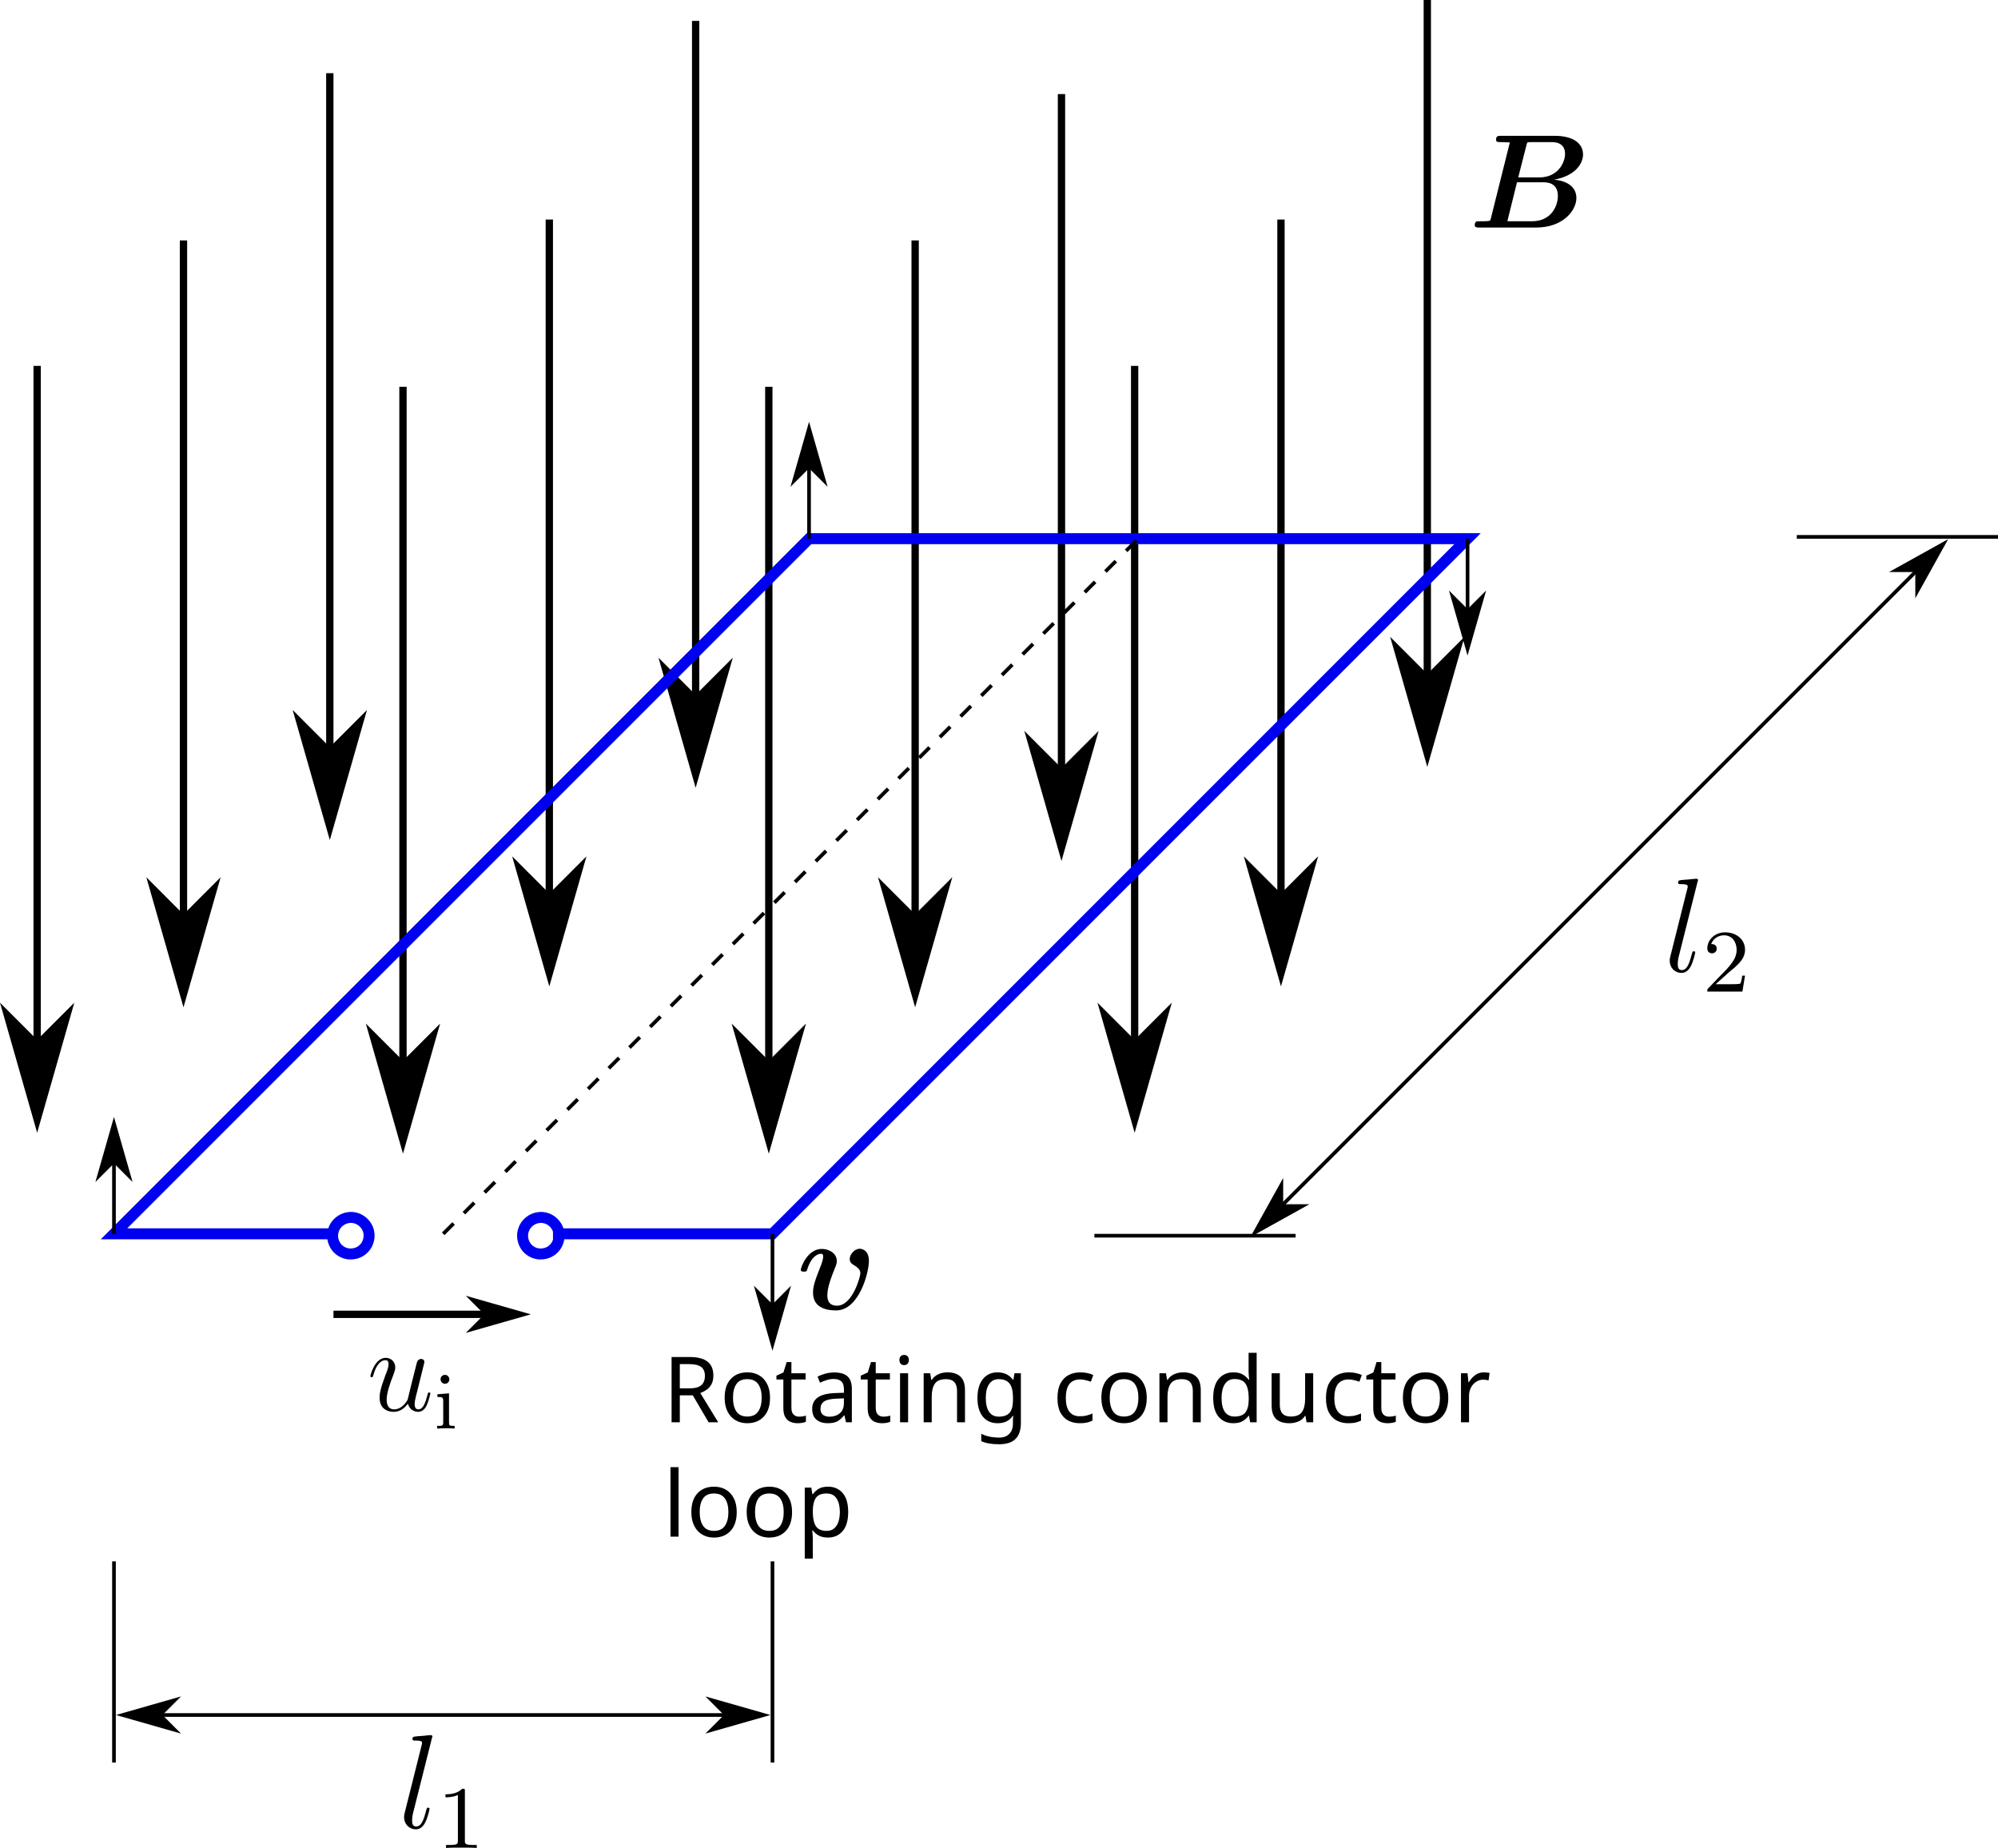
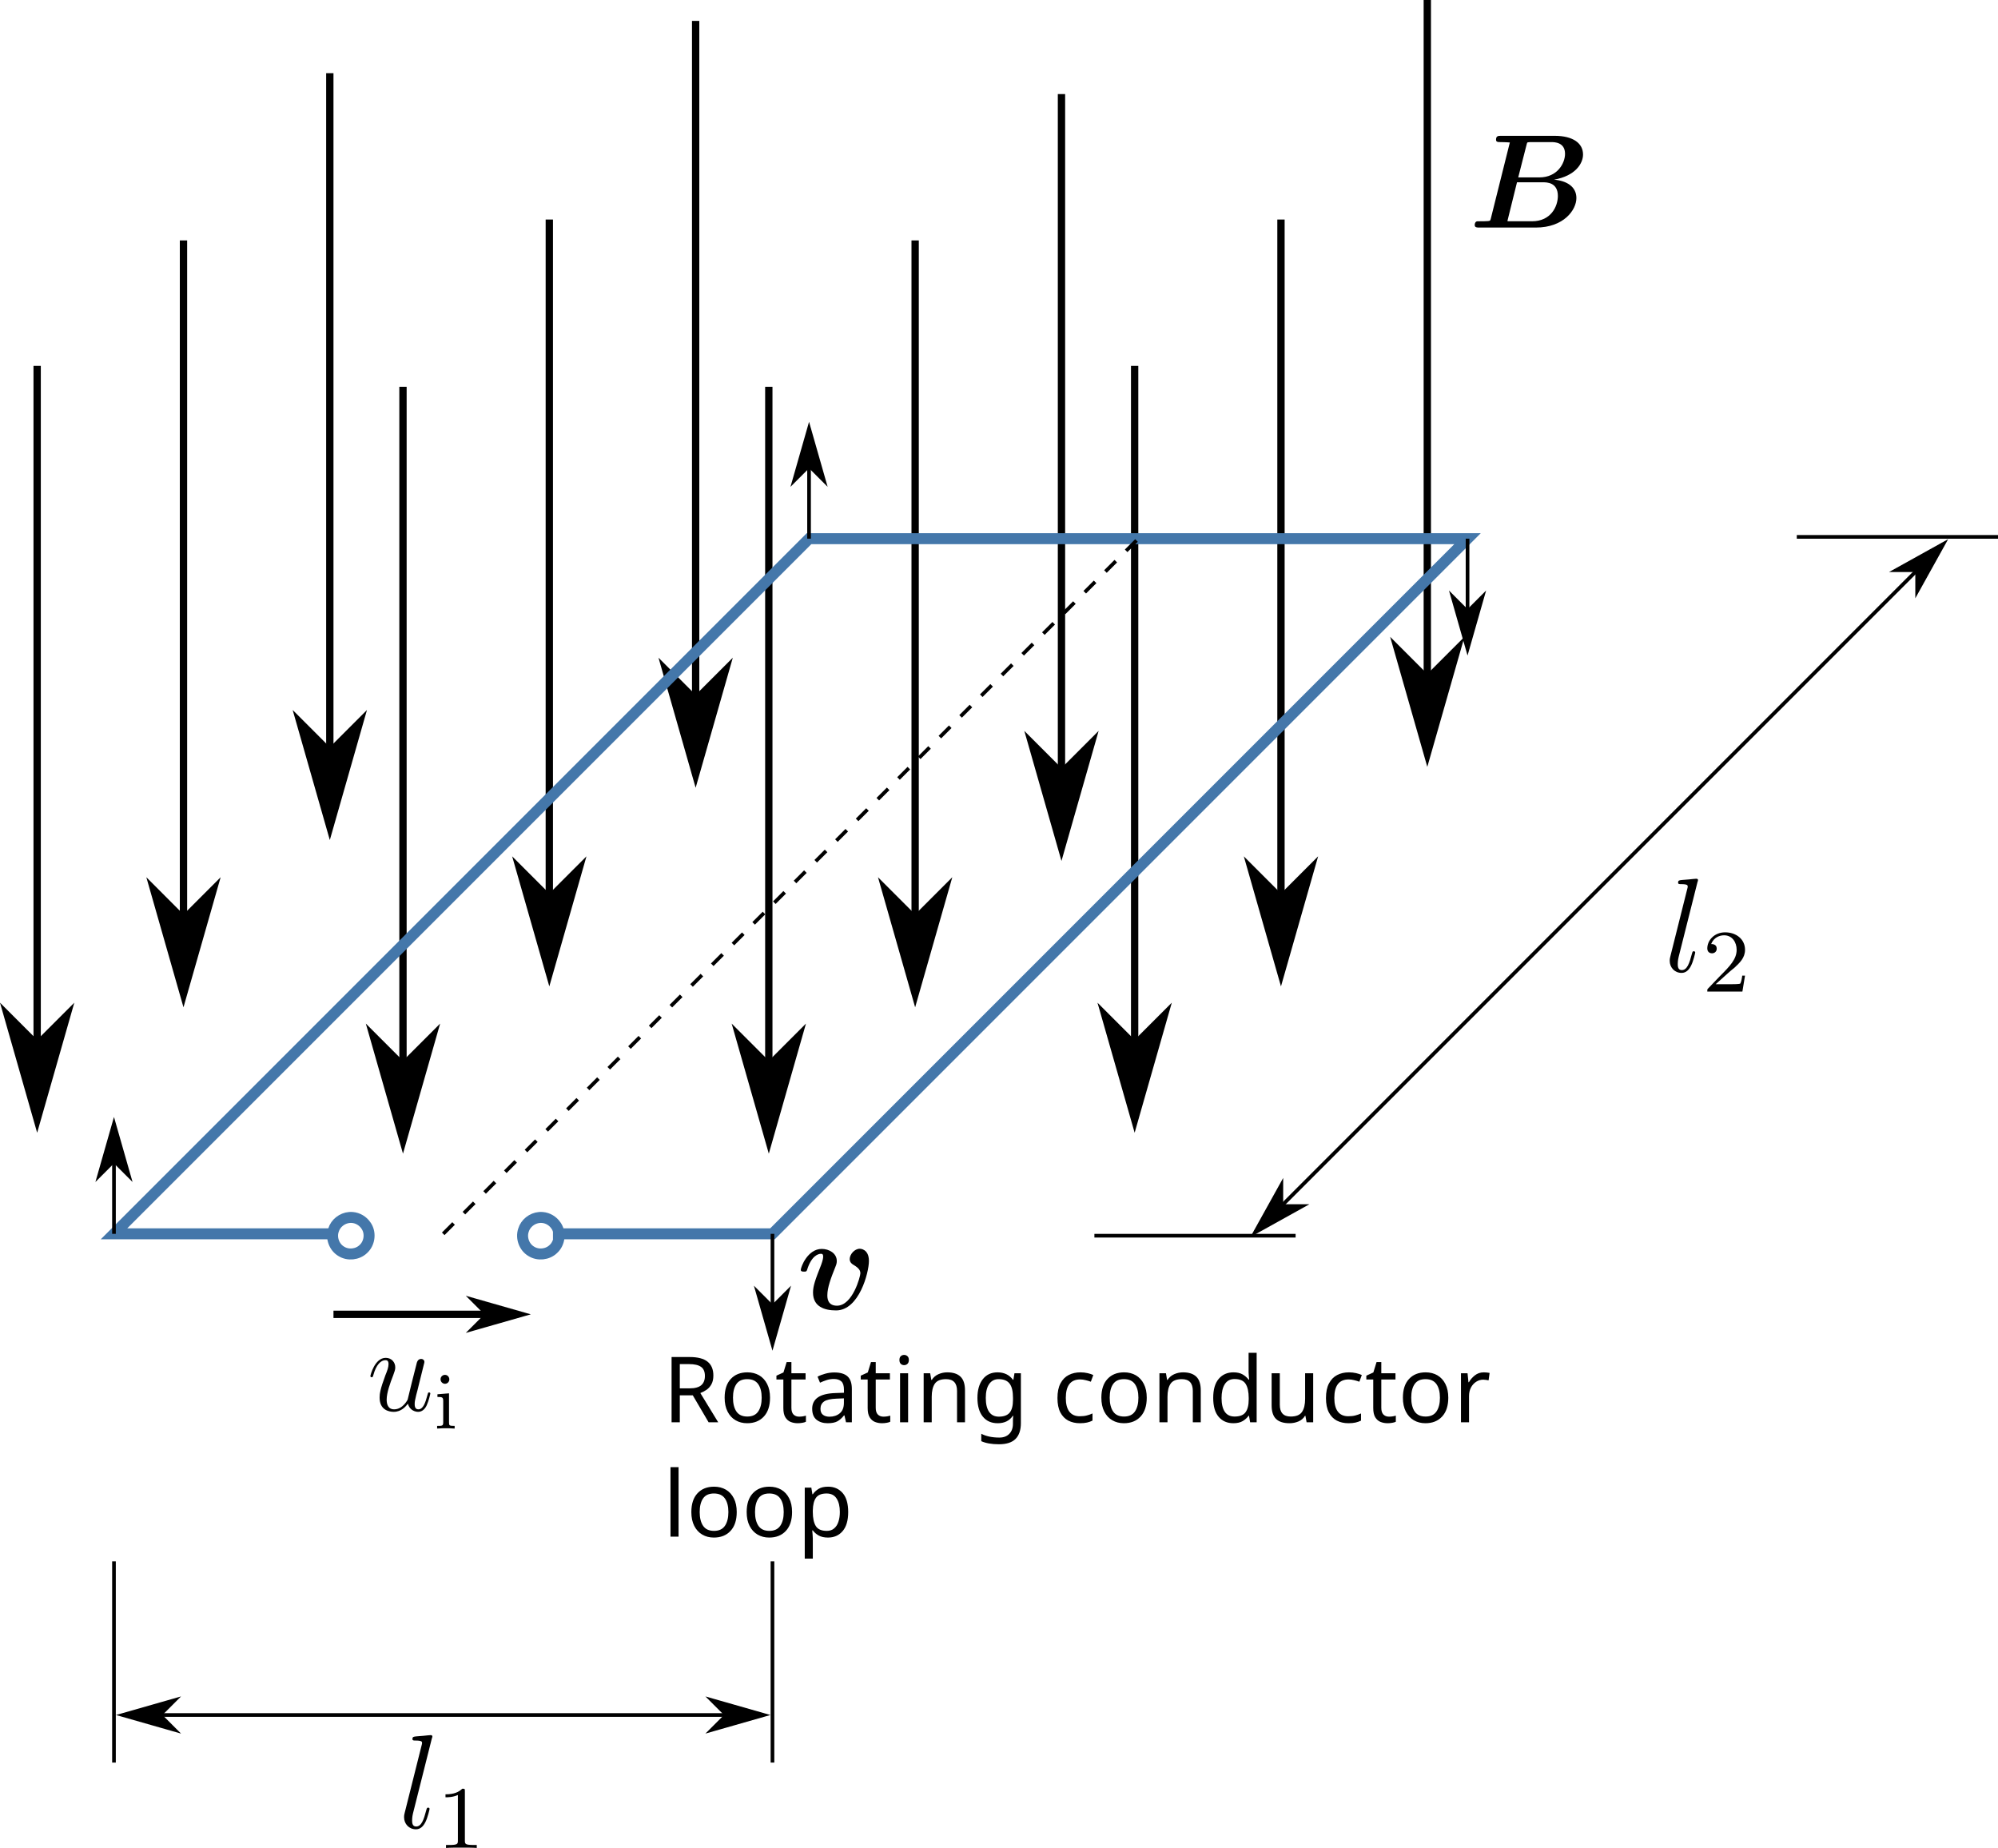
<svg xmlns="http://www.w3.org/2000/svg" width="546.156" height="505.071" id="svg2" version="1.1">
  <defs id="defs4">
    <marker orient="auto" refY="0" refX="0" id="Arrow1Lstart" style="overflow:visible">
      <path id="path3760" d="M 0,0 5,-5 -12.5,0 5,5 Z" style="fill-rule:evenodd;stroke:#000000;stroke-width:1pt;marker-start:none" transform="matrix(0.8,0,0,0.8,10,0)" />
    </marker>
    <marker orient="auto" refY="0" refX="0" id="Arrow1Mend" style="overflow:visible">
      <path id="path3769" d="M 0,0 5,-5 -12.5,0 5,5 Z" style="fill-rule:evenodd;stroke:#000000;stroke-width:1pt;marker-start:none" transform="matrix(-0.4,0,0,-0.4,-4,0)" />
    </marker>
    <marker orient="auto" refY="0" refX="0" id="Arrow1Lend" style="overflow:visible">
      <path id="path3763" d="M 0,0 5,-5 -12.5,0 5,5 Z" style="fill-rule:evenodd;stroke:#000000;stroke-width:1pt;marker-start:none" transform="matrix(-0.8,0,0,-0.8,-10,0)" />
    </marker>
    <marker orient="auto" refY="0" refX="0" id="Arrow1Lend-1" style="overflow:visible">
      <path id="path3763-7" d="M 0,0 5,-5 -12.5,0 5,5 Z" style="fill-rule:evenodd;stroke:#000000;stroke-width:1pt;marker-start:none" transform="matrix(-0.8,0,0,-0.8,-10,0)" />
    </marker>
    <marker orient="auto" refY="0" refX="0" id="Arrow1Lend-0" style="overflow:visible">
      <path id="path3763-9" d="M 0,0 5,-5 -12.5,0 5,5 Z" style="fill-rule:evenodd;stroke:#000000;stroke-width:1pt;marker-start:none" transform="matrix(-0.8,0,0,-0.8,-10,0)" />
    </marker>
    <marker orient="auto" refY="0" refX="0" id="Arrow1Lend-8" style="overflow:visible">
      <path id="path3763-2" d="M 0,0 5,-5 -12.5,0 5,5 Z" style="fill-rule:evenodd;stroke:#000000;stroke-width:1pt;marker-start:none" transform="matrix(-0.8,0,0,-0.8,-10,0)" />
    </marker>
    <marker orient="auto" refY="0" refX="0" id="Arrow1Lend-5" style="overflow:visible">
      <path id="path3763-1" d="M 0,0 5,-5 -12.5,0 5,5 Z" style="fill-rule:evenodd;stroke:#000000;stroke-width:1pt;marker-start:none" transform="matrix(-0.8,0,0,-0.8,-10,0)" />
    </marker>
    <marker orient="auto" refY="0" refX="0" id="Arrow1Lend-11" style="overflow:visible">
      <path id="path3763-5" d="M 0,0 5,-5 -12.5,0 5,5 Z" style="fill-rule:evenodd;stroke:#000000;stroke-width:1pt;marker-start:none" transform="matrix(-0.8,0,0,-0.8,-10,0)" />
    </marker>
    <marker orient="auto" refY="0" refX="0" id="Arrow1Lend-7" style="overflow:visible">
      <path id="path3763-6" d="M 0,0 5,-5 -12.5,0 5,5 Z" style="fill-rule:evenodd;stroke:#000000;stroke-width:1pt;marker-start:none" transform="matrix(-0.8,0,0,-0.8,-10,0)" />
    </marker>
    <marker orient="auto" refY="0" refX="0" id="Arrow1Lend-4" style="overflow:visible">
      <path id="path3763-23" d="M 0,0 5,-5 -12.5,0 5,5 Z" style="fill-rule:evenodd;stroke:#000000;stroke-width:1pt;marker-start:none" transform="matrix(-0.8,0,0,-0.8,-10,0)" />
    </marker>
    <marker orient="auto" refY="0" refX="0" id="Arrow1Lend-16" style="overflow:visible">
      <path id="path3763-8" d="M 0,0 5,-5 -12.5,0 5,5 Z" style="fill-rule:evenodd;stroke:#000000;stroke-width:1pt;marker-start:none" transform="matrix(-0.8,0,0,-0.8,-10,0)" />
    </marker>
    <marker orient="auto" refY="0" refX="0" id="Arrow1Lend-3" style="overflow:visible">
      <path id="path3763-4" d="M 0,0 5,-5 -12.5,0 5,5 Z" style="fill-rule:evenodd;stroke:#000000;stroke-width:1pt;marker-start:none" transform="matrix(-0.8,0,0,-0.8,-10,0)" />
    </marker>
    <marker orient="auto" refY="0" refX="0" id="Arrow1Lend-13" style="overflow:visible">
      <path id="path3763-87" d="M 0,0 5,-5 -12.5,0 5,5 Z" style="fill-rule:evenodd;stroke:#000000;stroke-width:1pt;marker-start:none" transform="matrix(-0.8,0,0,-0.8,-10,0)" />
    </marker>
    <marker orient="auto" refY="0" refX="0" id="Arrow1Lend-2" style="overflow:visible">
      <path id="path3763-77" d="M 0,0 5,-5 -12.5,0 5,5 Z" style="fill-rule:evenodd;stroke:#000000;stroke-width:1pt;marker-start:none" transform="matrix(-0.8,0,0,-0.8,-10,0)" />
    </marker>
    <marker orient="auto" refY="0" refX="0" id="Arrow1Lend-2-1" style="overflow:visible">
      <path id="path3763-77-9" d="M 0,0 5,-5 -12.5,0 5,5 Z" style="fill-rule:evenodd;stroke:#000000;stroke-width:1pt;marker-start:none" transform="matrix(-0.8,0,0,-0.8,-10,0)" />
    </marker>
    <marker orient="auto" refY="0" refX="0" id="Arrow1Lend-2-2" style="overflow:visible">
      <path id="path3763-77-8" d="M 0,0 5,-5 -12.5,0 5,5 Z" style="fill-rule:evenodd;stroke:#000000;stroke-width:1pt;marker-start:none" transform="matrix(-0.8,0,0,-0.8,-10,0)" />
    </marker>
  </defs>
  <g id="layer1" transform="translate(-169.844, -146.648)">
    <path style="fill:#00ff00;stroke:#000000;stroke-width:2;stroke-linecap:butt;stroke-linejoin:miter;stroke-miterlimit:4;stroke-dasharray:none;stroke-opacity:1;marker-end:url(#Arrow1Lend)" d="M 180,246.648 V 452.362" id="path2985" />
    <path style="fill:#00ff00;stroke:#000000;stroke-width:2;stroke-linecap:butt;stroke-linejoin:miter;stroke-miterlimit:4;stroke-dasharray:none;stroke-opacity:1;marker-end:url(#Arrow1Lend)" d="M 220,212.362 V 418.076" id="path2985-4" />
    <path style="fill:#00ff00;stroke:#000000;stroke-width:2;stroke-linecap:butt;stroke-linejoin:miter;stroke-miterlimit:4;stroke-dasharray:none;stroke-opacity:1;marker-end:url(#Arrow1Lend)" d="M 260,166.648 V 372.362" id="path2985-48" />
    <path style="fill:#00ff00;stroke:#000000;stroke-width:2;stroke-linecap:butt;stroke-linejoin:miter;stroke-miterlimit:4;stroke-dasharray:none;stroke-opacity:1;marker-end:url(#Arrow1Lend)" d="M 280,252.362 V 458.076" id="path2985-45" />
    <path style="fill:#00ff00;stroke:#000000;stroke-width:2;stroke-linecap:butt;stroke-linejoin:miter;stroke-miterlimit:4;stroke-dasharray:none;stroke-opacity:1;marker-end:url(#Arrow1Lend)" d="M 320,206.648 V 412.362" id="path2985-7" />
    <path style="fill:#00ff00;stroke:#000000;stroke-width:2;stroke-linecap:butt;stroke-linejoin:miter;stroke-miterlimit:4;stroke-dasharray:none;stroke-opacity:1;marker-end:url(#Arrow1Lend)" d="M 360,152.362 V 358.076" id="path2985-2" />
    <path style="fill:#00ff00;stroke:#000000;stroke-width:2;stroke-linecap:butt;stroke-linejoin:miter;stroke-miterlimit:4;stroke-dasharray:none;stroke-opacity:1;marker-end:url(#Arrow1Lend)" d="M 380,252.362 V 458.076" id="path2985-1" />
    <path style="fill:#00ff00;stroke:#000000;stroke-width:2;stroke-linecap:butt;stroke-linejoin:miter;stroke-miterlimit:4;stroke-dasharray:none;stroke-opacity:1;marker-end:url(#Arrow1Lend)" d="M 420,212.362 V 418.076" id="path2985-22" />
    <path style="fill:#00ff00;stroke:#000000;stroke-width:2;stroke-linecap:butt;stroke-linejoin:miter;stroke-miterlimit:4;stroke-dasharray:none;stroke-opacity:1;marker-end:url(#Arrow1Lend)" d="M 460,172.362 V 378.076" id="path2985-5" />
    <path style="fill:#00ff00;stroke:#000000;stroke-width:2;stroke-linecap:butt;stroke-linejoin:miter;stroke-miterlimit:4;stroke-dasharray:none;stroke-opacity:1;marker-end:url(#Arrow1Lend)" d="M 480,246.648 V 452.362" id="path2985-5-1" />
    <path style="fill:#00ff00;stroke:#000000;stroke-width:2;stroke-linecap:butt;stroke-linejoin:miter;stroke-miterlimit:4;stroke-dasharray:none;stroke-opacity:1;marker-end:url(#Arrow1Lend)" d="M 520,206.648 V 412.362" id="path2985-5-4" />
    <path style="fill:#00ff00;stroke:#000000;stroke-width:2;stroke-linecap:butt;stroke-linejoin:miter;stroke-miterlimit:4;stroke-dasharray:none;stroke-opacity:1;marker-end:url(#Arrow1Lend)" d="M 560,146.648 V 352.362" id="path2985-5-9" />
    <g id="g5519" transform="translate(61, -398.489)">
-       <path id="path4381" d="m 260,882.362 h 60 l 190,-190 H 330 l -190,190 h 60" style="fill:none;stroke:#0000f1;stroke-width:3;stroke-linecap:butt;stroke-linejoin:miter;stroke-miterlimit:4;stroke-dasharray:none;stroke-opacity:1" />
+       <path id="path4381" d="m 260,882.362 h 60 l 190,-190 H 330 l -190,190 h 60" style="fill:none;stroke:#4477aa;stroke-width:3;stroke-linecap:butt;stroke-linejoin:miter;stroke-miterlimit:4;stroke-dasharray:none;stroke-opacity:1" />
      <path id="path4383" d="m 200,904.362 h 50" style="fill:none;stroke:#000000;stroke-width:2;stroke-linecap:butt;stroke-linejoin:miter;stroke-miterlimit:4;stroke-dasharray:none;stroke-opacity:1;marker-end:url(#Arrow1Mend)" />
-       <path id="path4593" d="m 204.344,877.893 c -1.961,0.161 -3.774,1.562 -4.344,3.469 -0.719,2.123 0.194,4.643 2.125,5.781 1.852,1.174 4.454,0.899 6.031,-0.625 1.678,-1.518 2.077,-4.218 0.906,-6.156 l -0.188,-0.281 c -0.826,-1.233 -2.209,-2.066 -3.688,-2.188 -0.283,-0.03 -0.564,-0.023 -0.844,0 z" style="fill:#00ff00;fill-opacity:0;stroke:#0000f1;stroke-width:3;stroke-miterlimit:4;stroke-dasharray:none;stroke-dashoffset:0;stroke-opacity:1" />
-       <path id="path4593-3" d="m 256.281,877.893 c -1.961,0.161 -3.774,1.562 -4.344,3.469 -0.719,2.123 0.194,4.643 2.125,5.781 1.852,1.174 4.454,0.899 6.031,-0.625 1.678,-1.518 2.077,-4.218 0.906,-6.156 l -0.188,-0.281 c -0.826,-1.233 -2.209,-2.066 -3.688,-2.188 -0.283,-0.03 -0.564,-0.023 -0.844,0 z" style="fill:#00ff00;fill-opacity:0;stroke:#0000f1;stroke-width:3;stroke-miterlimit:4;stroke-dasharray:none;stroke-dashoffset:0;stroke-opacity:1" />
+       <path id="path4593" d="m 204.344,877.893 c -1.961,0.161 -3.774,1.562 -4.344,3.469 -0.719,2.123 0.194,4.643 2.125,5.781 1.852,1.174 4.454,0.899 6.031,-0.625 1.678,-1.518 2.077,-4.218 0.906,-6.156 l -0.188,-0.281 c -0.826,-1.233 -2.209,-2.066 -3.688,-2.188 -0.283,-0.03 -0.564,-0.023 -0.844,0 z" style="fill:#4477aa;fill-opacity:0;stroke:#4477aa;stroke-width:3;stroke-miterlimit:4;stroke-dasharray:none;stroke-dashoffset:0;stroke-opacity:1" />
+       <path id="path4593-3" d="m 256.281,877.893 c -1.961,0.161 -3.774,1.562 -4.344,3.469 -0.719,2.123 0.194,4.643 2.125,5.781 1.852,1.174 4.454,0.899 6.031,-0.625 1.678,-1.518 2.077,-4.218 0.906,-6.156 l -0.188,-0.281 c -0.826,-1.233 -2.209,-2.066 -3.688,-2.188 -0.283,-0.03 -0.564,-0.023 -0.844,0 z" style="fill:#4477aa;fill-opacity:0;stroke:#4477aa;stroke-width:3;stroke-miterlimit:4;stroke-dasharray:none;stroke-dashoffset:0;stroke-opacity:1" />
      <path id="path5006" d="m 230,882.362 190,-190" style="fill:none;stroke:#000000;stroke-width:1;stroke-linecap:butt;stroke-linejoin:miter;stroke-miterlimit:4;stroke-dasharray:4, 4;stroke-dashoffset:0;stroke-opacity:1" />
      <path id="path5008" d="m 320,882.362 v 30" style="fill:none;stroke:#000000;stroke-width:1px;stroke-linecap:butt;stroke-linejoin:miter;stroke-opacity:1;marker-end:url(#Arrow1Lend-2)" />
      <path id="path5216" d="m 140,882.362 v -30" style="fill:none;stroke:#000000;stroke-width:1px;stroke-linecap:butt;stroke-linejoin:miter;stroke-opacity:1;marker-end:url(#Arrow1Lend-2)" />
      <path id="path5008-8" d="m 510,692.362 v 30" style="fill:none;stroke:#000000;stroke-width:1px;stroke-linecap:butt;stroke-linejoin:miter;stroke-opacity:1;marker-end:url(#Arrow1Lend-2)" />
      <path id="path5216-6" d="m 330,692.362 v -30" style="fill:none;stroke:#000000;stroke-width:1px;stroke-linecap:butt;stroke-linejoin:miter;stroke-opacity:1;marker-end:url(#Arrow1Lend-2)" />
      <text id="text5483" y="933.873" x="290" style="font-style:normal;font-weight:normal;line-height:0%;font-family:sans-serif;letter-spacing:0px;word-spacing:0px;fill:#000000;fill-opacity:1;stroke:none" xml:space="preserve">
        <tspan style="font-size:25px;line-height:1.25;font-family:sans-serif" y="933.873" x="290" id="tspan6395">Rotating conductor</tspan>
        <tspan style="font-size:25px;line-height:1.25;font-family:sans-serif" y="965.123" x="290" id="tspan18">loop</tspan>
      </text>
      <g transform="matrix(2.0539,0,0,2.0539,200.0876,914.1111)" id="g18" style="stroke-width:0.487">
        <g fill="#000000" fill-opacity="1" id="g6" transform="matrix(1.33333,0,0,1.33333,1.773955,-6.548698)" style="stroke-width:0.487">
          <g id="use5" transform="translate(1.993,10.959)" style="stroke-width:0.487">
            <path d="M 4.078,-0.688 C 4.234,-0.031 4.812,0.125 5.094,0.125 c 0.375,0 0.672,-0.25 0.859,-0.656 0.203,-0.438 0.359,-1.141 0.359,-1.172 0,-0.062 -0.047,-0.109 -0.125,-0.109 -0.109,0 -0.109,0.062 -0.156,0.234 C 5.812,-0.75 5.594,-0.125 5.109,-0.125 4.75,-0.125 4.75,-0.516 4.75,-0.672 4.75,-0.938 4.797,-1.062 4.906,-1.562 5,-1.891 5.078,-2.219 5.156,-2.547 L 5.641,-4.5 C 5.719,-4.797 5.719,-4.812 5.719,-4.859 c 0,-0.172 -0.141,-0.297 -0.312,-0.297 -0.344,0 -0.438,0.297 -0.5,0.609 -0.125,0.453 -0.766,3.031 -0.859,3.453 0,0 -0.469,0.969 -1.344,0.969 -0.625,0 -0.75,-0.531 -0.75,-0.969 0,-0.688 0.344,-1.641 0.656,-2.438 C 2.75,-3.922 2.812,-4.078 2.812,-4.312 c 0,-0.516 -0.375,-0.953 -0.953,-0.953 -1.094,0 -1.531,1.734 -1.531,1.828 0,0.047 0.047,0.109 0.125,0.109 0.109,0 0.125,-0.047 0.172,-0.219 0.281,-1.031 0.75,-1.484 1.203,-1.484 0.125,0 0.312,0.016 0.312,0.391 0,0.312 -0.125,0.656 -0.312,1.109 C 1.297,-2.109 1.25,-1.656 1.25,-1.297 1.25,-0.078 2.156,0.125 2.656,0.125 c 0.766,0 1.188,-0.531 1.422,-0.812 z m 0,0" id="path10" style="stroke-width:0.487" />
          </g>
        </g>
        <g fill="#000000" fill-opacity="1" id="g7" transform="matrix(1.33333,0,0,1.33333,1.773955,-6.548698)" style="stroke-width:0.487">
          <g id="use6" transform="translate(8.655,12.752)" style="stroke-width:0.487">
            <path d="m 1.547,-4.906 c 0,-0.234 -0.172,-0.453 -0.438,-0.453 -0.234,0 -0.438,0.188 -0.438,0.438 0,0.281 0.234,0.453 0.438,0.453 0.281,0 0.438,-0.234 0.438,-0.438 z m -1.188,1.484 v 0.266 c 0.516,0 0.578,0.047 0.578,0.438 V -0.625 c 0,0.359 -0.094,0.359 -0.609,0.359 V 0 c 0.312,-0.031 0.766,-0.031 0.891,-0.031 0.094,0 0.578,0 0.859,0.031 v -0.266 c -0.531,0 -0.562,-0.031 -0.562,-0.344 v -2.906 z m 0,0" id="path11" style="stroke-width:0.487" />
          </g>
        </g>
      </g>
    </g>
    <path style="fill:none;stroke:#000000;stroke-width:1px;stroke-linecap:butt;stroke-linejoin:miter;stroke-opacity:1;marker-start:url(#Arrow1Lstart);marker-end:url(#Arrow1Lend-2-2)" d="m 42.5,479.737 h 175" id="path5535" transform="translate(161,135.6479)" />
    <path style="fill:none;stroke:#000000;stroke-width:1px;stroke-linecap:butt;stroke-linejoin:miter;stroke-opacity:1;marker-start:url(#Arrow1Lstart);marker-end:url(#Arrow1Lend-2-2)" d="m 513,483.385 188,-188" id="path5967" />
    <path style="fill:none;stroke:#000000;stroke-width:1px;stroke-linecap:butt;stroke-linejoin:miter;stroke-opacity:1" d="m 220,437.737 v 55" id="path3053" transform="translate(161,135.6479)" />
    <path style="fill:none;stroke:#000000;stroke-width:1px;stroke-linecap:butt;stroke-linejoin:miter;stroke-opacity:1" d="m 201,573.385 v 55" id="path3053-2" />
    <path style="fill:none;stroke:#000000;stroke-width:1px;stroke-linecap:butt;stroke-linejoin:miter;stroke-opacity:1" d="m 469,484.385 h 55" id="path3053-1" />
    <path style="fill:none;stroke:#000000;stroke-width:1px;stroke-linecap:butt;stroke-linejoin:miter;stroke-opacity:1" d="m 661,293.385 h 55" id="path3053-8" />
    <g transform="matrix(2.292063,0,0,2.292063,572.9639,183.7718)" id="g1" style="stroke-width:0.436">
      <g fill="#000000" fill-opacity="1" id="g2" transform="matrix(1.33333,0,0,1.33333,-3.34483,-2.65583)" style="stroke-width:0.436">
        <g id="use1" transform="translate(1.993,10.195)" style="stroke-width:0.436">
          <path d="m 1.953,-0.797 c -0.047,0.188 -0.062,0.203 -0.281,0.219 -0.203,0.016 -0.438,0.016 -0.625,0.016 -0.312,0 -0.344,0 -0.391,0.031 -0.141,0.078 -0.141,0.266 -0.141,0.312 C 0.516,0 0.734,0 0.922,0 h 5.062 c 2.5,0 3.625,-1.578 3.625,-2.641 0,-1.031 -0.891,-1.547 -2,-1.641 1.922,-0.344 2.594,-1.453 2.594,-2.25 0,-0.984 -0.859,-1.672 -2.547,-1.672 H 2.875 c -0.25,0 -0.453,0 -0.453,0.344 0,0.219 0.156,0.219 0.5,0.219 0.25,0 0.484,0.016 0.734,0.031 z m 3.203,-6.625 c 0.047,-0.188 0.062,-0.188 0.125,-0.203 0.109,-0.016 0.188,-0.016 0.328,-0.016 h 1.781 c 0.234,0 1.203,0 1.203,1.047 0,0.828 -0.672,2.109 -2.297,2.109 H 4.406 Z M 3.734,-0.562 c -0.188,0 -0.203,0 -0.297,-0.016 l 0.859,-3.469 h 2.344 c 0.297,0 1.312,0 1.312,1.219 0,0.922 -0.609,2.266 -2.312,2.266 z m 0,0" id="path2" style="stroke-width:0.436" />
        </g>
      </g>
    </g>
    <g transform="matrix(2.292063,0,0,2.292063,280.2976,620.8832)" id="g5" style="stroke-width:0.436">
      <g fill="#000000" fill-opacity="1" id="g3" transform="matrix(1.33333,0,0,1.33333,-3.3865,-2.66283)" style="stroke-width:0.436">
        <g id="use2" transform="translate(1.993,10.294)" style="stroke-width:0.436">
          <path d="m 3.031,-8 c 0.016,-0.047 0.047,-0.109 0.047,-0.172 0,-0.125 -0.125,-0.125 -0.156,-0.125 0,0 -0.438,0.031 -0.656,0.062 -0.203,0.016 -0.375,0.031 -0.594,0.047 -0.281,0.031 -0.375,0.031 -0.375,0.25 0,0.125 0.125,0.125 0.25,0.125 0.609,0 0.609,0.109 0.609,0.219 0,0.047 0,0.078 -0.062,0.297 L 0.609,-1.375 c -0.031,0.125 -0.062,0.234 -0.062,0.422 0,0.594 0.438,1.078 1.062,1.078 0.391,0 0.656,-0.266 0.844,-0.641 0.203,-0.391 0.375,-1.141 0.375,-1.188 0,-0.062 -0.062,-0.109 -0.125,-0.109 -0.109,0 -0.125,0.062 -0.172,0.234 C 2.312,-0.75 2.109,-0.125 1.625,-0.125 c -0.359,0 -0.359,-0.375 -0.359,-0.547 0,-0.047 0,-0.297 0.078,-0.625 z m 0,0" id="path4" style="stroke-width:0.436" />
        </g>
      </g>
      <g fill="#000000" fill-opacity="1" id="g4" transform="matrix(1.33333,0,0,1.33333,-3.3865,-2.66283)" style="stroke-width:0.436">
        <g id="use3" transform="translate(5.479,12.087)" style="stroke-width:0.436">
          <path d="m 2.5,-5.078 c 0,-0.219 -0.016,-0.219 -0.234,-0.219 -0.328,0.312 -0.75,0.5 -1.5,0.5 v 0.266 c 0.219,0 0.641,0 1.109,-0.203 v 4.078 c 0,0.297 -0.031,0.391 -0.781,0.391 H 0.812 V 0 c 0.328,-0.031 1.016,-0.031 1.375,-0.031 0.359,0 1.047,0 1.375,0.031 V -0.266 H 3.281 c -0.75,0 -0.781,-0.094 -0.781,-0.391 z m 0,0" id="path5" style="stroke-width:0.436" />
        </g>
      </g>
    </g>
    <g transform="matrix(2.292063,0,0,2.292063,626.2638,386.8181)" id="g23" style="stroke-width:0.436">
      <g fill="#000000" fill-opacity="1" id="g20" transform="matrix(1.33333,0,0,1.33333,-3.3865,-2.66283)" style="stroke-width:0.436">
        <g id="g19" transform="translate(1.993,10.294)" style="stroke-width:0.436">
          <path d="m 3.031,-8 c 0.016,-0.047 0.047,-0.109 0.047,-0.172 0,-0.125 -0.125,-0.125 -0.156,-0.125 0,0 -0.438,0.031 -0.656,0.062 -0.203,0.016 -0.375,0.031 -0.594,0.047 -0.281,0.031 -0.375,0.031 -0.375,0.25 0,0.125 0.125,0.125 0.25,0.125 0.609,0 0.609,0.109 0.609,0.219 0,0.047 0,0.078 -0.062,0.297 L 0.609,-1.375 c -0.031,0.125 -0.062,0.234 -0.062,0.422 0,0.594 0.438,1.078 1.062,1.078 0.391,0 0.656,-0.266 0.844,-0.641 0.203,-0.391 0.375,-1.141 0.375,-1.188 0,-0.062 -0.062,-0.109 -0.125,-0.109 -0.109,0 -0.125,0.062 -0.172,0.234 C 2.312,-0.75 2.109,-0.125 1.625,-0.125 c -0.359,0 -0.359,-0.375 -0.359,-0.547 0,-0.047 0,-0.297 0.078,-0.625 z m 0,0" id="path6" style="stroke-width:0.436" />
        </g>
      </g>
      <g fill="#000000" fill-opacity="1" id="g22" transform="matrix(1.33333,0,0,1.33333,-3.3865,-2.66283)" style="stroke-width:0.436">
        <g id="g21" transform="translate(5.479,12.087)" style="stroke-width:0.436">
          <path d="m 2.25,-1.625 c 0.125,-0.125 0.453,-0.391 0.594,-0.5 0.484,-0.453 0.953,-0.891 0.953,-1.609 0,-0.953 -0.797,-1.562 -1.781,-1.562 -0.969,0 -1.594,0.719 -1.594,1.438 0,0.391 0.312,0.438 0.422,0.438 0.172,0 0.422,-0.109 0.422,-0.422 0,-0.406 -0.406,-0.406 -0.5,-0.406 C 1,-4.844 1.531,-5.031 1.922,-5.031 c 0.734,0 1.125,0.625 1.125,1.297 0,0.828 -0.578,1.438 -1.531,2.391 l -1,1.047 C 0.422,-0.219 0.422,-0.203 0.422,0 H 3.562 l 0.234,-1.422 h -0.25 C 3.531,-1.266 3.469,-0.875 3.375,-0.719 c -0.047,0.062 -0.656,0.062 -0.781,0.062 H 1.172 Z m 0,0" id="path7" style="stroke-width:0.436" />
        </g>
      </g>
    </g>
    <g transform="matrix(2.292063,0,0,2.292063,388.7418,487.9462)" id="g13" style="stroke-width:0.436">
      <g fill="#000000" fill-opacity="1" id="g12" transform="matrix(1.33333,0,0,1.33333,-3.15733,-2.51083)" style="stroke-width:0.436">
        <g id="g11" transform="translate(1.993,7.305)" style="stroke-width:0.436">
          <path d="m 6.469,-4.328 c 0,-1.094 -0.797,-1.094 -0.812,-1.094 C 5.172,-5.422 4.75,-4.906 4.75,-4.5 c 0,0.328 0.25,0.469 0.359,0.531 0.5,0.297 0.594,0.516 0.594,0.75 0,0.266 -0.688,2.891 -2.094,2.891 -0.859,0 -0.859,-0.719 -0.859,-0.938 0,-0.688 0.328,-1.562 0.719,-2.531 0.094,-0.234 0.125,-0.344 0.125,-0.531 0,-0.688 -0.688,-1.078 -1.344,-1.078 -1.266,0 -1.875,1.625 -1.875,1.875 0,0.156 0.188,0.156 0.297,0.156 0.141,0 0.219,0 0.266,-0.156 0.391,-1.281 1.016,-1.438 1.234,-1.438 0.094,0 0.203,0 0.203,0.25 0,0.266 -0.141,0.625 -0.172,0.719 -0.547,1.375 -0.734,1.922 -0.734,2.5 0,1.266 1.031,1.594 2.062,1.594 2.062,0 2.938,-3.391 2.938,-4.422 z m 0,0" id="path23" style="stroke-width:0.436" />
        </g>
      </g>
    </g>
  </g>
</svg>
